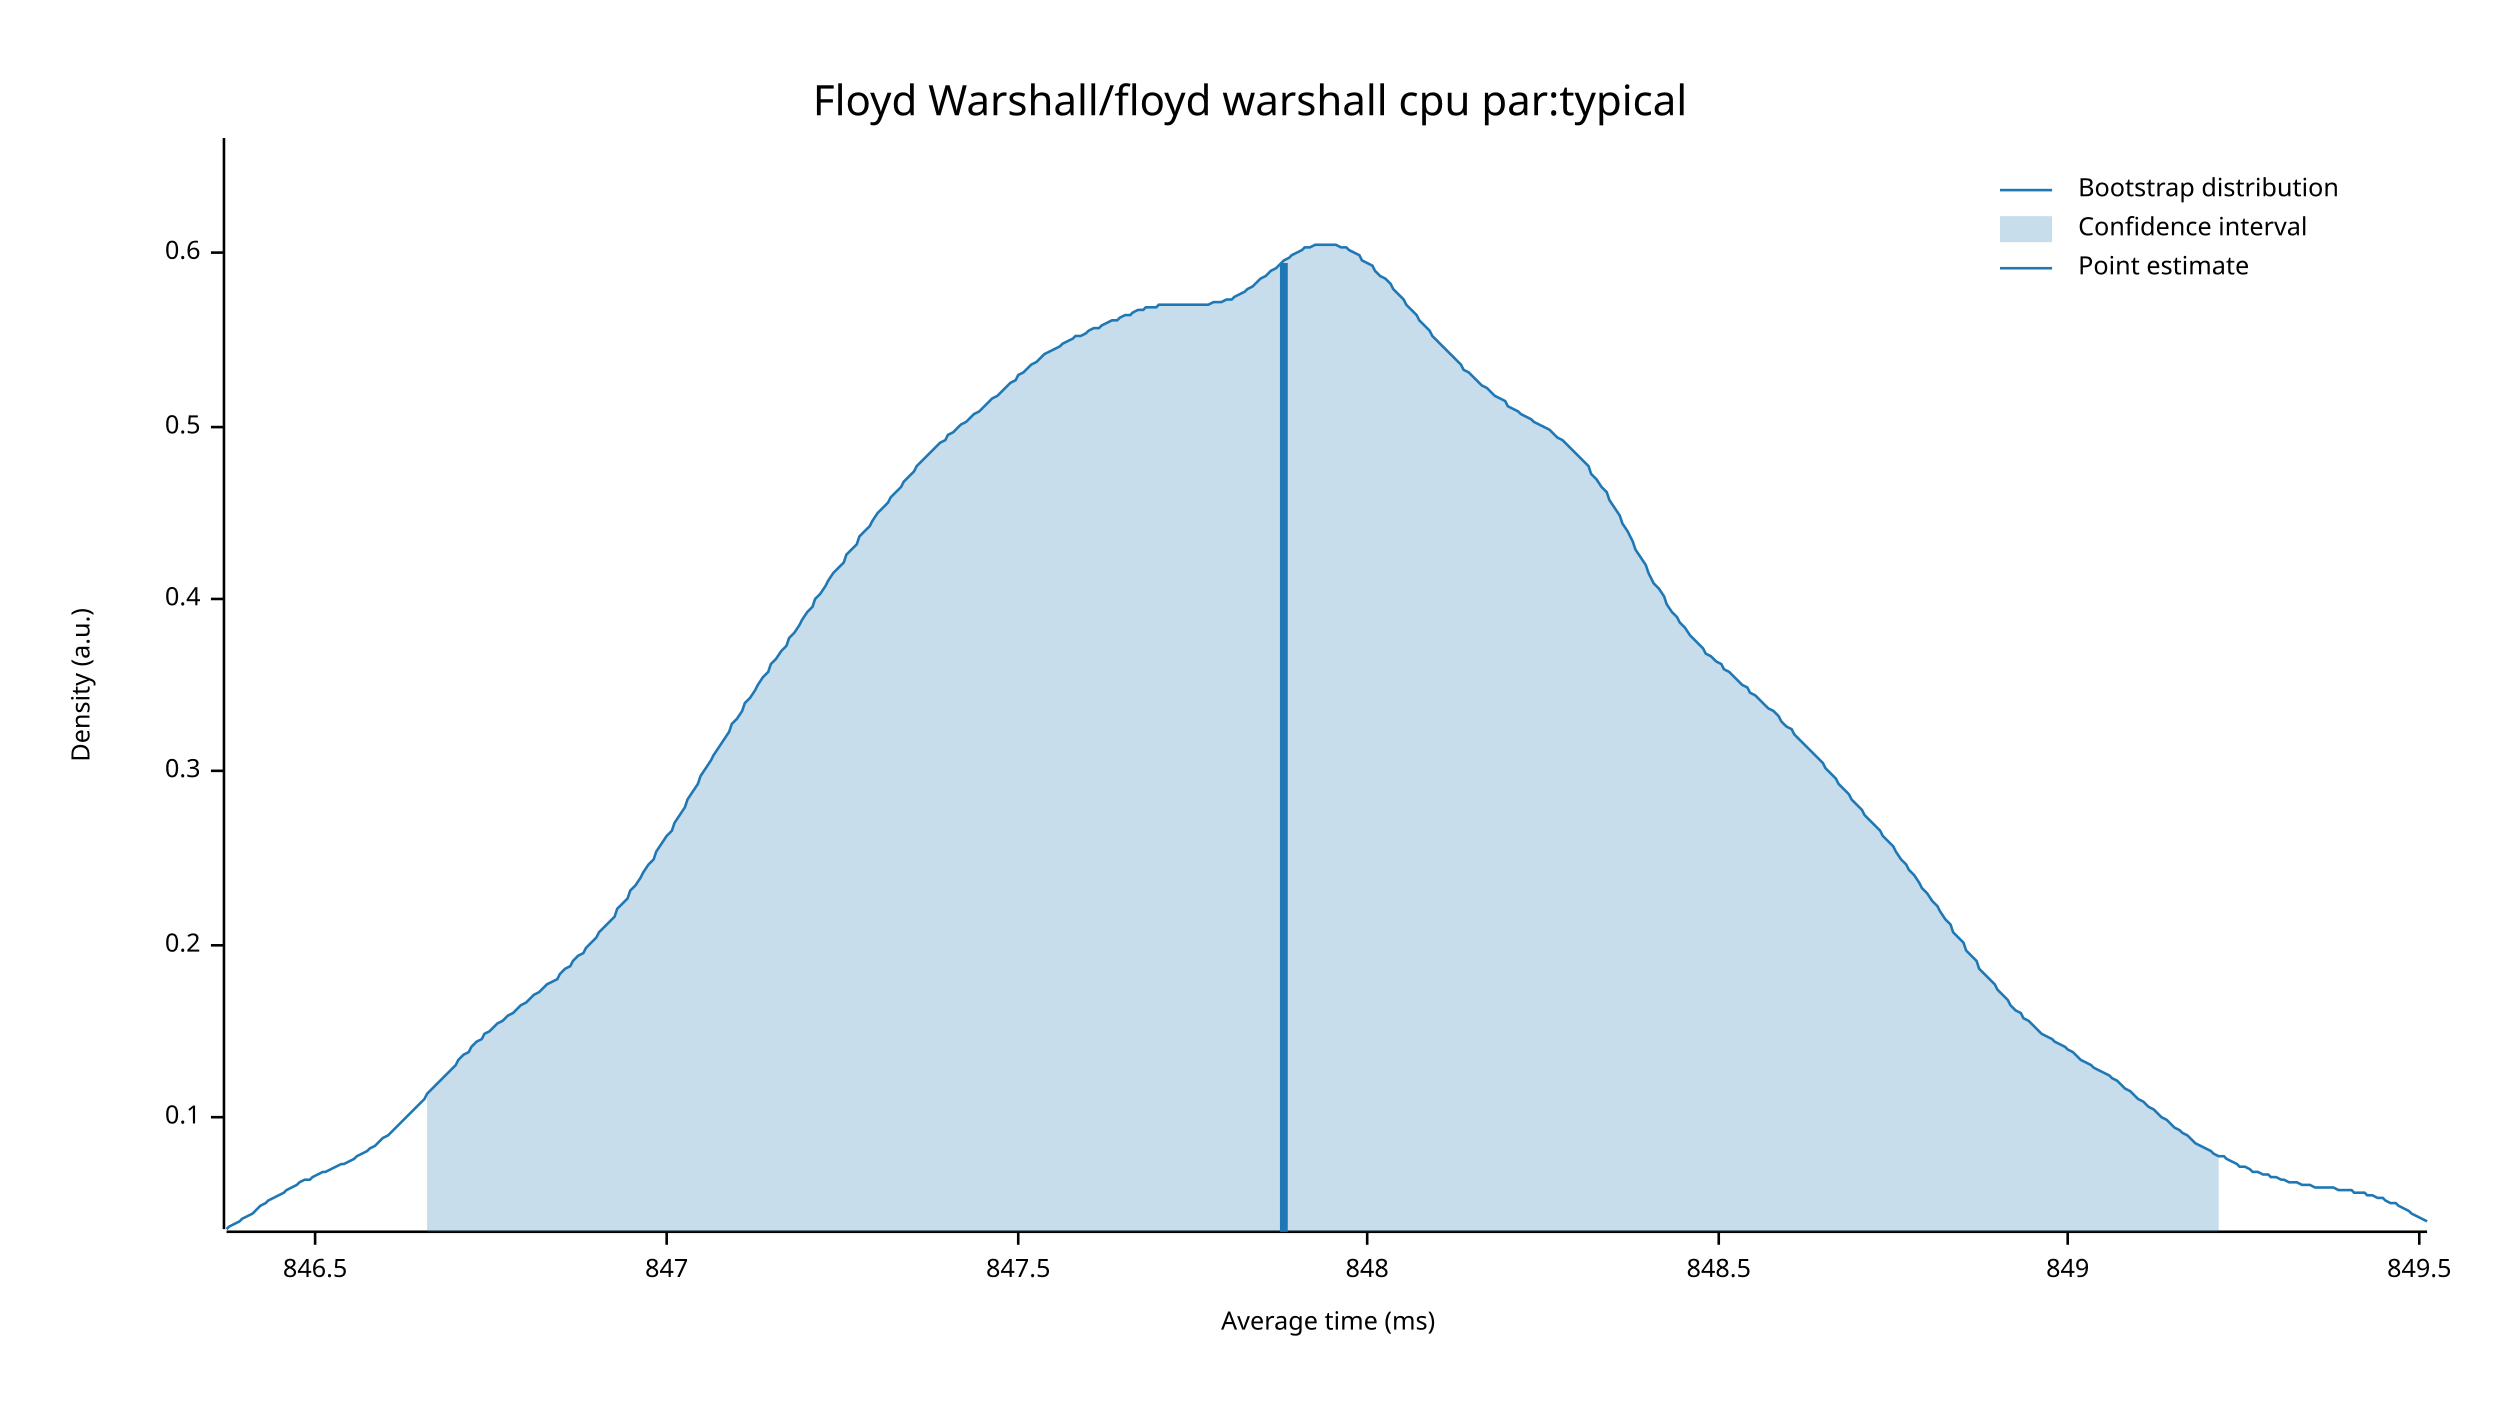
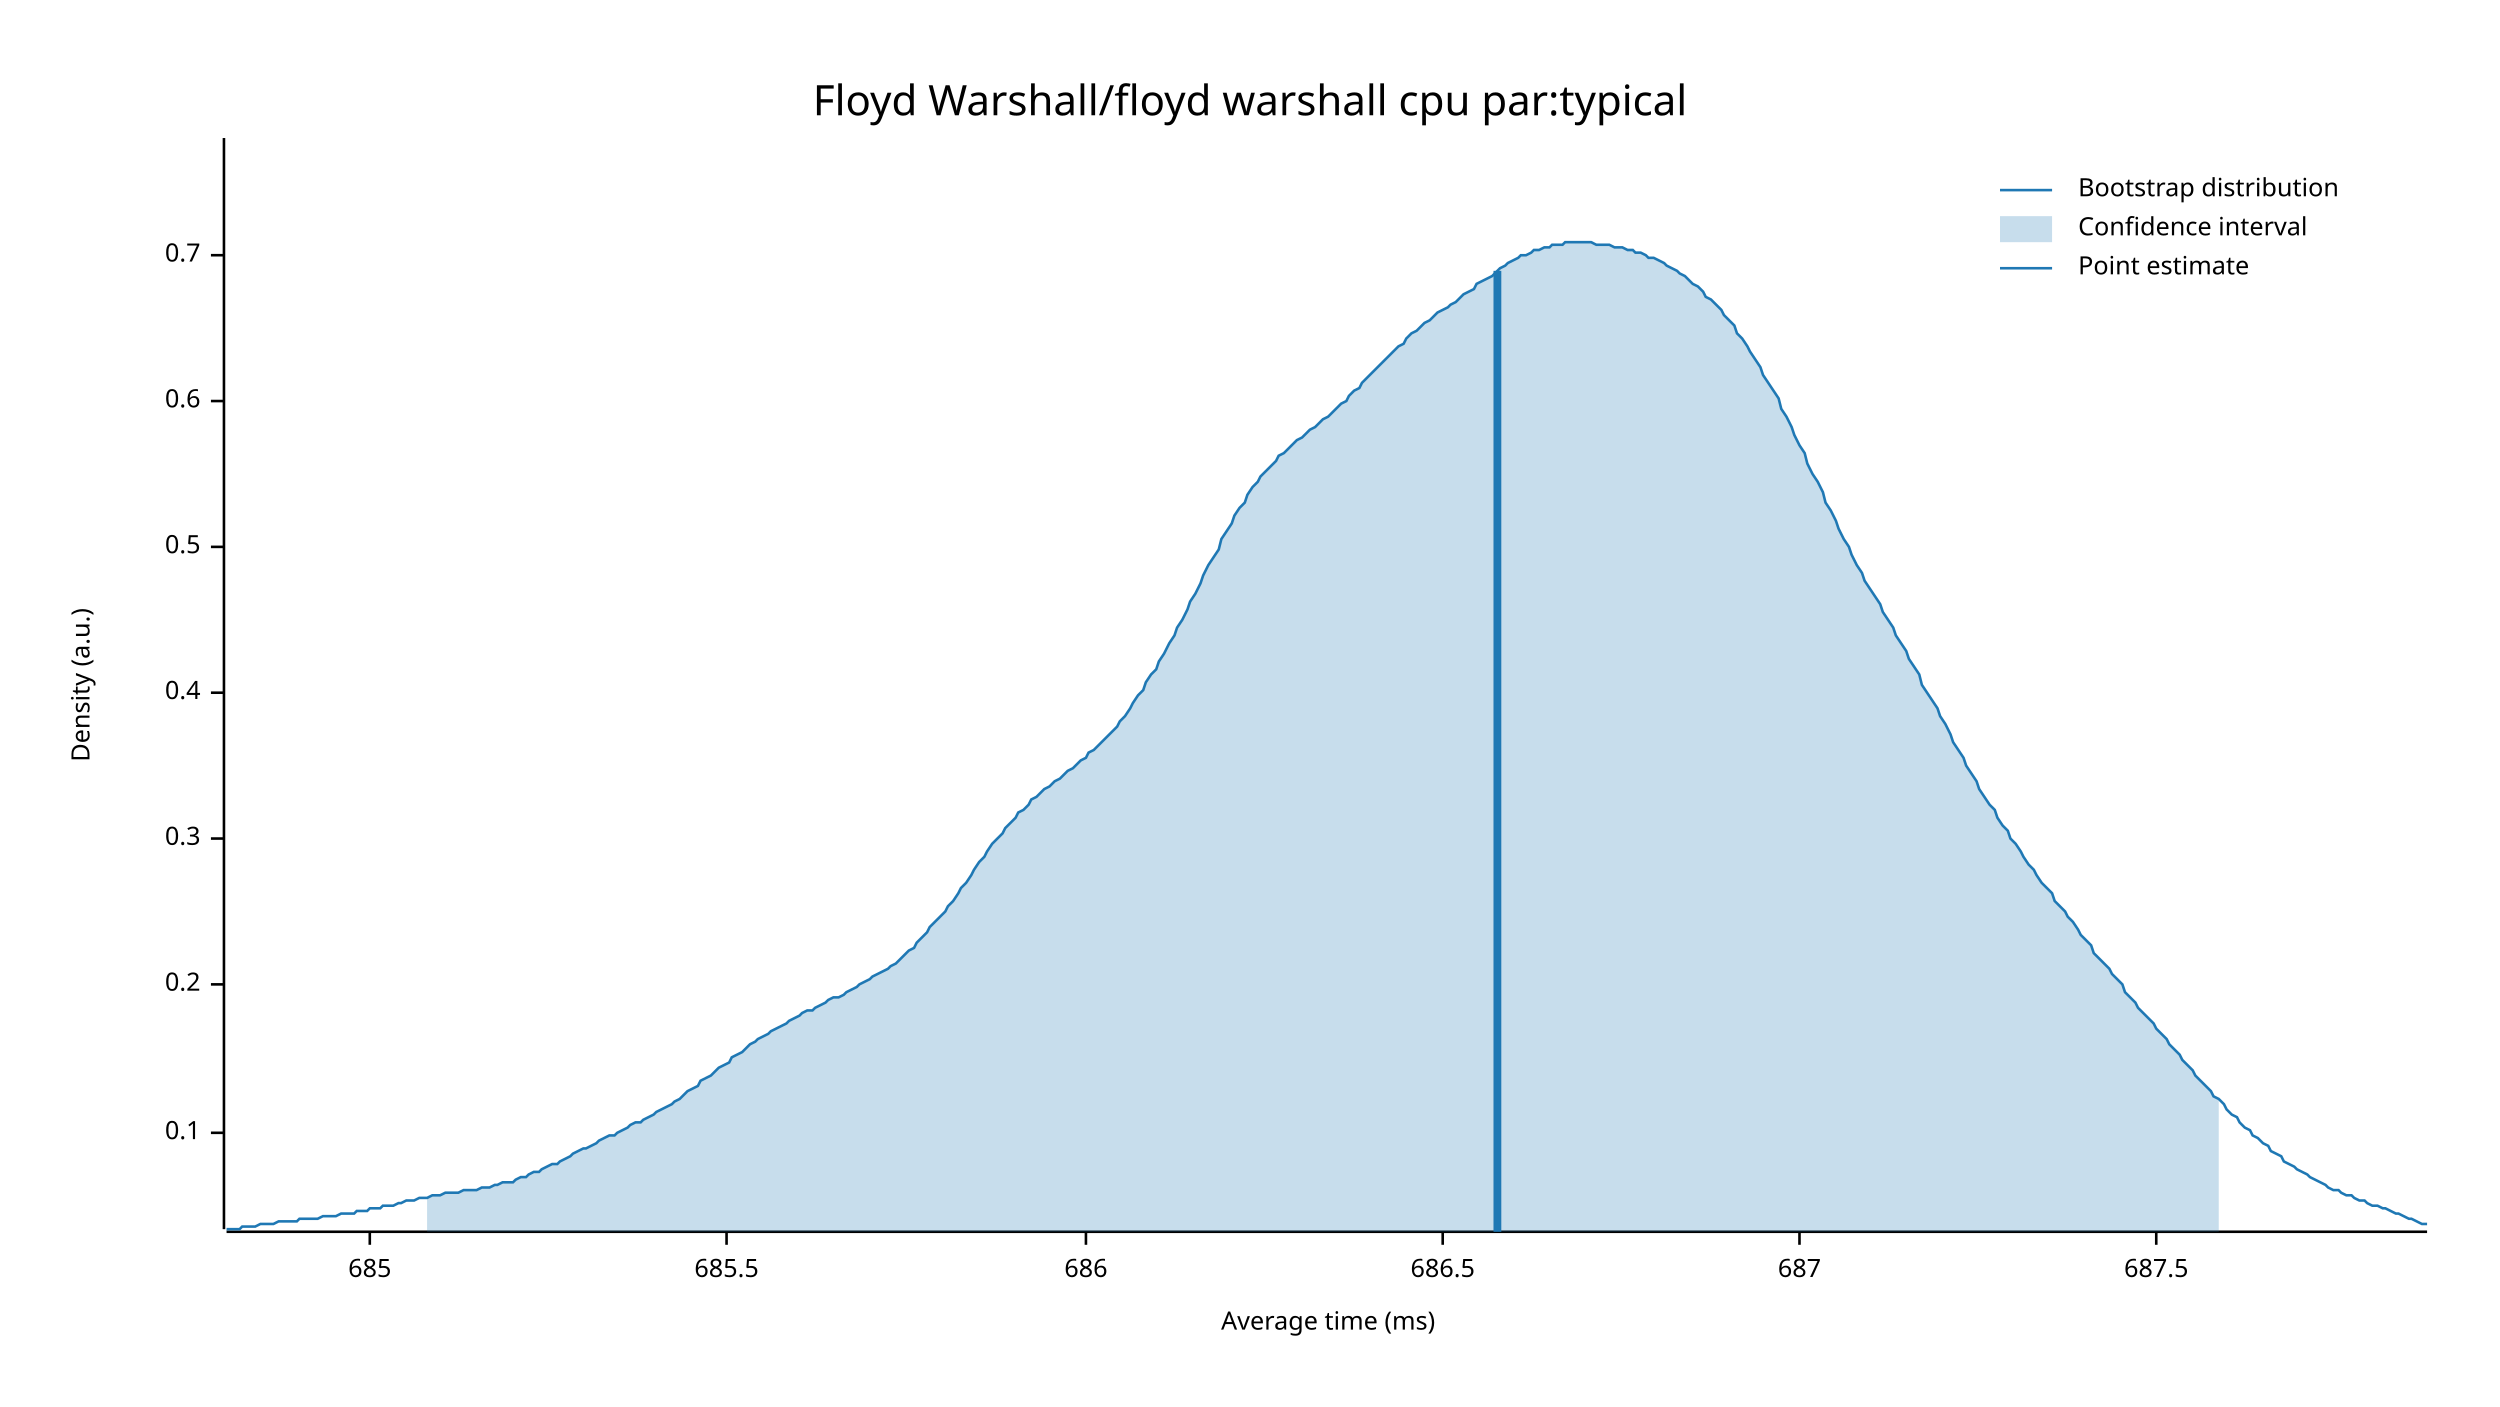
<svg xmlns="http://www.w3.org/2000/svg" width="960" height="540" viewBox="0 0 960 540">
  <text x="480" y="32" dy="0.76em" text-anchor="middle" font-family="sans-serif" font-size="16.129" opacity="1" fill="#000000">
Floyd Warshall/floyd warshall cpu par:typical
</text>
  <text x="27" y="263" dy="0.76em" text-anchor="middle" font-family="sans-serif" font-size="9.677" opacity="1" fill="#000000" transform="rotate(270, 27, 263)">
Density (a.u.)
</text>
  <text x="510" y="513" dy="-0.5ex" text-anchor="middle" font-family="sans-serif" font-size="9.677" opacity="1" fill="#000000">
Average time (ms)
</text>
  <polyline fill="none" opacity="1" stroke="#000000" stroke-width="1" points="86,53 86,472 " />
-   <text x="77" y="429" dy="0.5ex" text-anchor="end" font-family="sans-serif" font-size="9.677" opacity="1" fill="#000000">
+   <text x="77" y="435" dy="0.5ex" text-anchor="end" font-family="sans-serif" font-size="9.677" opacity="1" fill="#000000">
0.1
</text>
-   <polyline fill="none" opacity="1" stroke="#000000" stroke-width="1" points="81,429 86,429 " />
-   <text x="77" y="363" dy="0.5ex" text-anchor="end" font-family="sans-serif" font-size="9.677" opacity="1" fill="#000000">
+   <polyline fill="none" opacity="1" stroke="#000000" stroke-width="1" points="81,435 86,435 " />
+   <text x="77" y="378" dy="0.5ex" text-anchor="end" font-family="sans-serif" font-size="9.677" opacity="1" fill="#000000">
0.2
</text>
-   <polyline fill="none" opacity="1" stroke="#000000" stroke-width="1" points="81,363 86,363 " />
-   <text x="77" y="296" dy="0.5ex" text-anchor="end" font-family="sans-serif" font-size="9.677" opacity="1" fill="#000000">
+   <polyline fill="none" opacity="1" stroke="#000000" stroke-width="1" points="81,378 86,378 " />
+   <text x="77" y="322" dy="0.5ex" text-anchor="end" font-family="sans-serif" font-size="9.677" opacity="1" fill="#000000">
0.3
</text>
-   <polyline fill="none" opacity="1" stroke="#000000" stroke-width="1" points="81,296 86,296 " />
-   <text x="77" y="230" dy="0.5ex" text-anchor="end" font-family="sans-serif" font-size="9.677" opacity="1" fill="#000000">
+   <polyline fill="none" opacity="1" stroke="#000000" stroke-width="1" points="81,322 86,322 " />
+   <text x="77" y="266" dy="0.5ex" text-anchor="end" font-family="sans-serif" font-size="9.677" opacity="1" fill="#000000">
0.4
</text>
-   <polyline fill="none" opacity="1" stroke="#000000" stroke-width="1" points="81,230 86,230 " />
-   <text x="77" y="164" dy="0.5ex" text-anchor="end" font-family="sans-serif" font-size="9.677" opacity="1" fill="#000000">
+   <polyline fill="none" opacity="1" stroke="#000000" stroke-width="1" points="81,266 86,266 " />
+   <text x="77" y="210" dy="0.5ex" text-anchor="end" font-family="sans-serif" font-size="9.677" opacity="1" fill="#000000">
0.5
</text>
-   <polyline fill="none" opacity="1" stroke="#000000" stroke-width="1" points="81,164 86,164 " />
-   <text x="77" y="97" dy="0.5ex" text-anchor="end" font-family="sans-serif" font-size="9.677" opacity="1" fill="#000000">
+   <polyline fill="none" opacity="1" stroke="#000000" stroke-width="1" points="81,210 86,210 " />
+   <text x="77" y="154" dy="0.5ex" text-anchor="end" font-family="sans-serif" font-size="9.677" opacity="1" fill="#000000">
0.6
</text>
-   <polyline fill="none" opacity="1" stroke="#000000" stroke-width="1" points="81,97 86,97 " />
+   <polyline fill="none" opacity="1" stroke="#000000" stroke-width="1" points="81,154 86,154 " />
+   <text x="77" y="98" dy="0.5ex" text-anchor="end" font-family="sans-serif" font-size="9.677" opacity="1" fill="#000000">
+ 0.7
+ </text>
+   <polyline fill="none" opacity="1" stroke="#000000" stroke-width="1" points="81,98 86,98 " />
  <polyline fill="none" opacity="1" stroke="#000000" stroke-width="1" points="87,473 932,473 " />
-   <text x="121" y="483" dy="0.76em" text-anchor="middle" font-family="sans-serif" font-size="9.677" opacity="1" fill="#000000">
- 846.5
+   <text x="142" y="483" dy="0.76em" text-anchor="middle" font-family="sans-serif" font-size="9.677" opacity="1" fill="#000000">
+ 685
</text>
-   <polyline fill="none" opacity="1" stroke="#000000" stroke-width="1" points="121,473 121,478 " />
-   <text x="256" y="483" dy="0.76em" text-anchor="middle" font-family="sans-serif" font-size="9.677" opacity="1" fill="#000000">
- 847
+   <polyline fill="none" opacity="1" stroke="#000000" stroke-width="1" points="142,473 142,478 " />
+   <text x="279" y="483" dy="0.76em" text-anchor="middle" font-family="sans-serif" font-size="9.677" opacity="1" fill="#000000">
+ 685.5
</text>
-   <polyline fill="none" opacity="1" stroke="#000000" stroke-width="1" points="256,473 256,478 " />
-   <text x="391" y="483" dy="0.76em" text-anchor="middle" font-family="sans-serif" font-size="9.677" opacity="1" fill="#000000">
- 847.5
+   <polyline fill="none" opacity="1" stroke="#000000" stroke-width="1" points="279,473 279,478 " />
+   <text x="417" y="483" dy="0.76em" text-anchor="middle" font-family="sans-serif" font-size="9.677" opacity="1" fill="#000000">
+ 686
</text>
-   <polyline fill="none" opacity="1" stroke="#000000" stroke-width="1" points="391,473 391,478 " />
-   <text x="525" y="483" dy="0.76em" text-anchor="middle" font-family="sans-serif" font-size="9.677" opacity="1" fill="#000000">
- 848
+   <polyline fill="none" opacity="1" stroke="#000000" stroke-width="1" points="417,473 417,478 " />
+   <text x="554" y="483" dy="0.76em" text-anchor="middle" font-family="sans-serif" font-size="9.677" opacity="1" fill="#000000">
+ 686.5
</text>
-   <polyline fill="none" opacity="1" stroke="#000000" stroke-width="1" points="525,473 525,478 " />
-   <text x="660" y="483" dy="0.76em" text-anchor="middle" font-family="sans-serif" font-size="9.677" opacity="1" fill="#000000">
- 848.5
+   <polyline fill="none" opacity="1" stroke="#000000" stroke-width="1" points="554,473 554,478 " />
+   <text x="691" y="483" dy="0.76em" text-anchor="middle" font-family="sans-serif" font-size="9.677" opacity="1" fill="#000000">
+ 687
</text>
-   <polyline fill="none" opacity="1" stroke="#000000" stroke-width="1" points="660,473 660,478 " />
-   <text x="794" y="483" dy="0.76em" text-anchor="middle" font-family="sans-serif" font-size="9.677" opacity="1" fill="#000000">
- 849
+   <polyline fill="none" opacity="1" stroke="#000000" stroke-width="1" points="691,473 691,478 " />
+   <text x="828" y="483" dy="0.76em" text-anchor="middle" font-family="sans-serif" font-size="9.677" opacity="1" fill="#000000">
+ 687.5
</text>
-   <polyline fill="none" opacity="1" stroke="#000000" stroke-width="1" points="794,473 794,478 " />
-   <text x="929" y="483" dy="0.76em" text-anchor="middle" font-family="sans-serif" font-size="9.677" opacity="1" fill="#000000">
- 849.5
- </text>
-   <polyline fill="none" opacity="1" stroke="#000000" stroke-width="1" points="929,473 929,478 " />
-   <polyline fill="none" opacity="1" stroke="#1F78B4" stroke-width="1" points="87,472 88,471 90,470 92,469 93,468 95,467 97,466 98,465 100,463 102,462 103,461 105,460 107,459 109,458 110,457 112,456 114,455 115,454 117,453 119,453 120,452 122,451 124,450 125,450 127,449 129,448 131,447 132,447 134,446 136,445 137,444 139,443 141,442 142,441 144,440 146,438 147,437 149,436 151,434 153,432 154,431 156,429 158,427 159,426 161,424 163,422 164,420 166,418 168,416 169,415 171,413 173,411 175,409 176,407 178,405 180,404 181,402 183,400 185,399 186,397 188,396 190,394 191,393 193,392 195,390 197,389 198,388 200,386 202,385 203,384 205,382 207,381 208,380 210,378 212,377 214,376 215,374 217,372 219,371 220,369 222,367 224,366 225,364 227,362 229,360 230,358 232,356 234,354 236,352 237,349 239,347 241,345 242,342 244,340 246,337 247,335 249,332 251,330 252,327 254,324 256,321 258,319 259,316 261,313 263,310 264,307 266,304 268,301 269,298 271,295 273,292 274,290 276,287 278,284 280,281 281,278 283,276 285,273 286,270 288,268 290,265 291,263 293,260 295,258 296,255 298,253 300,250 302,248 303,245 305,243 307,240 308,238 310,235 312,233 313,230 315,228 317,225 318,223 320,220 322,218 324,216 325,213 327,211 329,209 330,206 332,204 334,202 335,200 337,197 339,195 341,193 342,191 344,189 346,187 347,185 349,183 351,181 352,179 354,177 356,175 357,174 359,172 361,170 363,169 364,167 366,166 368,164 369,163 371,162 373,160 374,159 376,158 378,156 379,155 381,153 383,152 385,150 386,149 388,147 390,146 391,144 393,143 395,141 396,140 398,139 400,137 401,136 403,135 405,134 407,133 408,132 410,131 412,130 413,129 415,129 417,128 418,127 420,126 422,126 423,125 425,124 427,123 429,123 430,122 432,121 434,121 435,120 437,119 439,119 440,118 442,118 444,118 445,117 447,117 449,117 451,117 452,117 454,117 456,117 457,117 459,117 461,117 462,117 464,117 466,116 468,116 469,116 471,115 473,115 474,114 476,113 478,112 479,111 481,110 483,108 484,107 486,106 488,104 490,103 491,102 493,100 495,99 496,98 498,97 500,96 501,95 503,95 505,94 506,94 508,94 510,94 512,94 513,94 515,95 517,95 518,96 520,97 522,98 523,100 525,101 527,102 528,104 530,106 532,107 534,109 535,111 537,113 539,115 540,117 542,119 544,121 545,123 547,125 549,127 550,129 552,131 554,133 556,135 557,136 559,138 561,140 562,142 564,143 566,145 567,146 569,148 571,149 573,151 574,152 576,153 578,154 579,156 581,157 583,158 584,159 586,160 588,161 589,162 591,163 593,164 595,165 596,166 598,168 600,169 601,170 603,172 605,174 606,175 608,177 610,179 611,182 613,184 615,187 617,189 618,192 620,195 622,198 623,201 625,204 627,208 628,211 630,214 632,217 633,220 635,224 637,226 639,229 640,232 642,235 644,237 645,239 647,241 649,244 650,245 652,247 654,249 655,251 657,252 659,254 661,255 662,257 664,258 666,260 667,261 669,263 671,264 672,266 674,267 676,269 677,270 679,272 681,273 683,275 684,277 686,279 688,280 689,282 691,284 693,286 694,287 696,289 698,291 700,293 701,295 703,297 705,299 706,301 708,303 710,305 711,307 713,309 715,311 716,313 718,315 720,317 722,319 723,321 725,323 727,325 728,327 730,330 732,332 733,334 735,336 737,339 738,341 740,343 742,346 744,348 745,350 747,353 749,355 750,358 752,360 754,362 755,365 757,367 759,369 760,372 762,374 764,376 766,378 767,380 769,382 771,384 772,386 774,388 776,389 777,391 779,392 781,394 782,395 784,397 786,398 788,399 789,400 791,401 793,402 794,403 796,404 798,406 799,407 801,408 803,409 804,410 806,411 808,412 810,413 811,414 813,415 815,417 816,418 818,419 820,421 821,422 823,423 825,425 827,426 828,427 830,429 832,430 833,431 835,433 837,434 838,435 840,436 842,438 843,439 845,440 847,441 849,442 850,443 852,444 854,444 855,445 857,446 859,447 860,448 862,448 864,449 865,450 867,450 869,451 871,451 872,452 874,452 876,453 877,453 879,454 881,454 882,454 884,455 886,455 887,455 889,456 891,456 893,456 894,456 896,456 898,457 899,457 901,457 903,457 904,458 906,458 908,458 909,459 911,459 913,460 915,460 916,461 918,462 920,462 921,463 923,464 925,465 926,466 928,467 930,468 932,469 " />
-   <polygon opacity="0.25" fill="#1F78B4" points="164,420 166,418 168,416 169,415 171,413 173,411 175,409 176,407 178,405 180,404 181,402 183,400 185,399 186,397 188,396 190,394 191,393 193,392 195,390 197,389 198,388 200,386 202,385 203,384 205,382 207,381 208,380 210,378 212,377 214,376 215,374 217,372 219,371 220,369 222,367 224,366 225,364 227,362 229,360 230,358 232,356 234,354 236,352 237,349 239,347 241,345 242,342 244,340 246,337 247,335 249,332 251,330 252,327 254,324 256,321 258,319 259,316 261,313 263,310 264,307 266,304 268,301 269,298 271,295 273,292 274,290 276,287 278,284 280,281 281,278 283,276 285,273 286,270 288,268 290,265 291,263 293,260 295,258 296,255 298,253 300,250 302,248 303,245 305,243 307,240 308,238 310,235 312,233 313,230 315,228 317,225 318,223 320,220 322,218 324,216 325,213 327,211 329,209 330,206 332,204 334,202 335,200 337,197 339,195 341,193 342,191 344,189 346,187 347,185 349,183 351,181 352,179 354,177 356,175 357,174 359,172 361,170 363,169 364,167 366,166 368,164 369,163 371,162 373,160 374,159 376,158 378,156 379,155 381,153 383,152 385,150 386,149 388,147 390,146 391,144 393,143 395,141 396,140 398,139 400,137 401,136 403,135 405,134 407,133 408,132 410,131 412,130 413,129 415,129 417,128 418,127 420,126 422,126 423,125 425,124 427,123 429,123 430,122 432,121 434,121 435,120 437,119 439,119 440,118 442,118 444,118 445,117 447,117 449,117 451,117 452,117 454,117 456,117 457,117 459,117 461,117 462,117 464,117 466,116 468,116 469,116 471,115 473,115 474,114 476,113 478,112 479,111 481,110 483,108 484,107 486,106 488,104 490,103 491,102 493,100 495,99 496,98 498,97 500,96 501,95 503,95 505,94 506,94 508,94 510,94 512,94 513,94 515,95 517,95 518,96 520,97 522,98 523,100 525,101 527,102 528,104 530,106 532,107 534,109 535,111 537,113 539,115 540,117 542,119 544,121 545,123 547,125 549,127 550,129 552,131 554,133 556,135 557,136 559,138 561,140 562,142 564,143 566,145 567,146 569,148 571,149 573,151 574,152 576,153 578,154 579,156 581,157 583,158 584,159 586,160 588,161 589,162 591,163 593,164 595,165 596,166 598,168 600,169 601,170 603,172 605,174 606,175 608,177 610,179 611,182 613,184 615,187 617,189 618,192 620,195 622,198 623,201 625,204 627,208 628,211 630,214 632,217 633,220 635,224 637,226 639,229 640,232 642,235 644,237 645,239 647,241 649,244 650,245 652,247 654,249 655,251 657,252 659,254 661,255 662,257 664,258 666,260 667,261 669,263 671,264 672,266 674,267 676,269 677,270 679,272 681,273 683,275 684,277 686,279 688,280 689,282 691,284 693,286 694,287 696,289 698,291 700,293 701,295 703,297 705,299 706,301 708,303 710,305 711,307 713,309 715,311 716,313 718,315 720,317 722,319 723,321 725,323 727,325 728,327 730,330 732,332 733,334 735,336 737,339 738,341 740,343 742,346 744,348 745,350 747,353 749,355 750,358 752,360 754,362 755,365 757,367 759,369 760,372 762,374 764,376 766,378 767,380 769,382 771,384 772,386 774,388 776,389 777,391 779,392 781,394 782,395 784,397 786,398 788,399 789,400 791,401 793,402 794,403 796,404 798,406 799,407 801,408 803,409 804,410 806,411 808,412 810,413 811,414 813,415 815,417 816,418 818,419 820,421 821,422 823,423 825,425 827,426 828,427 830,429 832,430 833,431 835,433 837,434 838,435 840,436 842,438 843,439 845,440 847,441 849,442 850,443 852,444 852,473 164,473 " />
-   <polyline fill="none" opacity="1" stroke="#1F78B4" stroke-width="3" points="493,473 493,101 " />
+   <polyline fill="none" opacity="1" stroke="#000000" stroke-width="1" points="828,473 828,478 " />
+   <polyline fill="none" opacity="1" stroke="#1F78B4" stroke-width="1" points="87,472 88,472 90,472 92,472 93,471 95,471 97,471 98,471 100,470 102,470 103,470 105,470 107,469 109,469 110,469 112,469 114,469 115,468 117,468 119,468 120,468 122,468 124,467 125,467 127,467 129,467 131,466 132,466 134,466 136,466 137,465 139,465 141,465 142,464 144,464 146,464 147,463 149,463 151,463 153,462 154,462 156,461 158,461 159,461 161,460 163,460 164,460 166,459 168,459 169,459 171,458 173,458 175,458 176,458 178,457 180,457 181,457 183,457 185,456 186,456 188,456 190,455 191,455 193,454 195,454 197,454 198,453 200,452 202,452 203,451 205,450 207,450 208,449 210,448 212,447 214,447 215,446 217,445 219,444 220,443 222,442 224,441 225,441 227,440 229,439 230,438 232,437 234,436 236,436 237,435 239,434 241,433 242,432 244,431 246,431 247,430 249,429 251,428 252,427 254,426 256,425 258,424 259,423 261,422 263,420 264,419 266,418 268,417 269,415 271,414 273,413 274,412 276,410 278,409 280,408 281,406 283,405 285,404 286,403 288,401 290,400 291,399 293,398 295,397 296,396 298,395 300,394 302,393 303,392 305,391 307,390 308,389 310,388 312,388 313,387 315,386 317,385 318,384 320,383 322,383 324,382 325,381 327,380 329,379 330,378 332,377 334,376 335,375 337,374 339,373 341,372 342,371 344,370 346,368 347,367 349,365 351,364 352,362 354,360 356,358 357,356 359,354 361,352 363,350 364,348 366,346 368,343 369,341 371,339 373,336 374,334 376,331 378,329 379,327 381,324 383,322 385,320 386,318 388,316 390,314 391,312 393,311 395,309 396,307 398,306 400,304 401,303 403,302 405,300 407,299 408,298 410,296 412,295 413,294 415,292 417,291 418,289 420,288 422,286 423,285 425,283 427,281 429,279 430,277 432,275 434,272 435,270 437,267 439,265 440,262 442,259 444,257 445,254 447,251 449,247 451,244 452,241 454,238 456,234 457,231 459,228 461,224 462,221 464,217 466,214 468,211 469,207 471,204 473,201 474,198 476,195 478,193 479,190 481,187 483,185 484,183 486,181 488,179 490,177 491,175 493,174 495,172 496,171 498,169 500,168 501,167 503,165 505,164 506,163 508,161 510,160 512,158 513,157 515,155 517,154 518,152 520,150 522,149 523,147 525,145 527,143 528,142 530,140 532,138 534,136 535,135 537,133 539,132 540,130 542,128 544,127 545,126 547,124 549,123 550,122 552,120 554,119 556,118 557,117 559,116 561,114 562,113 564,112 566,111 567,109 569,108 571,107 573,106 574,105 576,103 578,102 579,101 581,100 583,99 584,98 586,98 588,97 589,96 591,96 593,95 595,95 596,94 598,94 600,94 601,93 603,93 605,93 606,93 608,93 610,93 611,93 613,94 615,94 617,94 618,94 620,95 622,95 623,95 625,96 627,96 628,97 630,97 632,98 633,99 635,99 637,100 639,101 640,102 642,103 644,104 645,105 647,106 649,108 650,109 652,110 654,112 655,114 657,115 659,117 661,119 662,121 664,123 666,125 667,128 669,130 671,133 672,135 674,138 676,141 677,144 679,147 681,150 683,153 684,157 686,160 688,164 689,167 691,171 693,174 694,178 696,182 698,185 700,189 701,193 703,196 705,200 706,203 708,207 710,210 711,213 713,217 715,220 716,223 718,226 720,229 722,232 723,235 725,238 727,241 728,244 730,247 732,250 733,253 735,256 737,259 738,263 740,266 742,269 744,272 745,275 747,278 749,282 750,285 752,288 754,291 755,294 757,297 759,300 760,303 762,306 764,309 766,311 767,314 769,317 771,319 772,322 774,324 776,327 777,329 779,332 781,334 782,336 784,339 786,341 788,343 789,346 791,348 793,350 794,352 796,354 798,357 799,359 801,361 803,363 804,366 806,368 808,370 810,372 811,374 813,376 815,378 816,381 818,383 820,385 821,387 823,389 825,391 827,393 828,395 830,397 832,399 833,401 835,403 837,405 838,407 840,409 842,411 843,413 845,415 847,417 849,419 850,421 852,422 854,424 855,426 857,428 859,429 860,431 862,433 864,434 865,436 867,437 869,439 871,440 872,442 874,443 876,444 877,446 879,447 881,448 882,449 884,450 886,451 887,452 889,453 891,454 893,455 894,456 896,457 898,457 899,458 901,459 903,459 904,460 906,461 908,461 909,462 911,463 913,463 915,464 916,464 918,465 920,466 921,466 923,467 925,468 926,468 928,469 930,470 932,470 " />
+   <polygon opacity="0.25" fill="#1F78B4" points="164,460 166,459 168,459 169,459 171,458 173,458 175,458 176,458 178,457 180,457 181,457 183,457 185,456 186,456 188,456 190,455 191,455 193,454 195,454 197,454 198,453 200,452 202,452 203,451 205,450 207,450 208,449 210,448 212,447 214,447 215,446 217,445 219,444 220,443 222,442 224,441 225,441 227,440 229,439 230,438 232,437 234,436 236,436 237,435 239,434 241,433 242,432 244,431 246,431 247,430 249,429 251,428 252,427 254,426 256,425 258,424 259,423 261,422 263,420 264,419 266,418 268,417 269,415 271,414 273,413 274,412 276,410 278,409 280,408 281,406 283,405 285,404 286,403 288,401 290,400 291,399 293,398 295,397 296,396 298,395 300,394 302,393 303,392 305,391 307,390 308,389 310,388 312,388 313,387 315,386 317,385 318,384 320,383 322,383 324,382 325,381 327,380 329,379 330,378 332,377 334,376 335,375 337,374 339,373 341,372 342,371 344,370 346,368 347,367 349,365 351,364 352,362 354,360 356,358 357,356 359,354 361,352 363,350 364,348 366,346 368,343 369,341 371,339 373,336 374,334 376,331 378,329 379,327 381,324 383,322 385,320 386,318 388,316 390,314 391,312 393,311 395,309 396,307 398,306 400,304 401,303 403,302 405,300 407,299 408,298 410,296 412,295 413,294 415,292 417,291 418,289 420,288 422,286 423,285 425,283 427,281 429,279 430,277 432,275 434,272 435,270 437,267 439,265 440,262 442,259 444,257 445,254 447,251 449,247 451,244 452,241 454,238 456,234 457,231 459,228 461,224 462,221 464,217 466,214 468,211 469,207 471,204 473,201 474,198 476,195 478,193 479,190 481,187 483,185 484,183 486,181 488,179 490,177 491,175 493,174 495,172 496,171 498,169 500,168 501,167 503,165 505,164 506,163 508,161 510,160 512,158 513,157 515,155 517,154 518,152 520,150 522,149 523,147 525,145 527,143 528,142 530,140 532,138 534,136 535,135 537,133 539,132 540,130 542,128 544,127 545,126 547,124 549,123 550,122 552,120 554,119 556,118 557,117 559,116 561,114 562,113 564,112 566,111 567,109 569,108 571,107 573,106 574,105 576,103 578,102 579,101 581,100 583,99 584,98 586,98 588,97 589,96 591,96 593,95 595,95 596,94 598,94 600,94 601,93 603,93 605,93 606,93 608,93 610,93 611,93 613,94 615,94 617,94 618,94 620,95 622,95 623,95 625,96 627,96 628,97 630,97 632,98 633,99 635,99 637,100 639,101 640,102 642,103 644,104 645,105 647,106 649,108 650,109 652,110 654,112 655,114 657,115 659,117 661,119 662,121 664,123 666,125 667,128 669,130 671,133 672,135 674,138 676,141 677,144 679,147 681,150 683,153 684,157 686,160 688,164 689,167 691,171 693,174 694,178 696,182 698,185 700,189 701,193 703,196 705,200 706,203 708,207 710,210 711,213 713,217 715,220 716,223 718,226 720,229 722,232 723,235 725,238 727,241 728,244 730,247 732,250 733,253 735,256 737,259 738,263 740,266 742,269 744,272 745,275 747,278 749,282 750,285 752,288 754,291 755,294 757,297 759,300 760,303 762,306 764,309 766,311 767,314 769,317 771,319 772,322 774,324 776,327 777,329 779,332 781,334 782,336 784,339 786,341 788,343 789,346 791,348 793,350 794,352 796,354 798,357 799,359 801,361 803,363 804,366 806,368 808,370 810,372 811,374 813,376 815,378 816,381 818,383 820,385 821,387 823,389 825,391 827,393 828,395 830,397 832,399 833,401 835,403 837,405 838,407 840,409 842,411 843,413 845,415 847,417 849,419 850,421 852,422 852,473 164,473 " />
+   <polyline fill="none" opacity="1" stroke="#1F78B4" stroke-width="3" points="575,473 575,104 " />
  <text x="798" y="68" dy="0.76em" text-anchor="start" font-family="sans-serif" font-size="9.677" opacity="1" fill="#000000">
Bootstrap distribution
</text>
  <text x="798" y="83" dy="0.76em" text-anchor="start" font-family="sans-serif" font-size="9.677" opacity="1" fill="#000000">
Confidence interval
</text>
  <text x="798" y="98" dy="0.76em" text-anchor="start" font-family="sans-serif" font-size="9.677" opacity="1" fill="#000000">
Point estimate
</text>
  <polyline fill="none" opacity="1" stroke="#1F78B4" stroke-width="1" points="768,73 788,73 " />
  <rect x="768" y="83" width="20" height="10" opacity="0.25" fill="#1F78B4" stroke="none" />
  <polyline fill="none" opacity="1" stroke="#1F78B4" stroke-width="1" points="768,103 788,103 " />
</svg>
